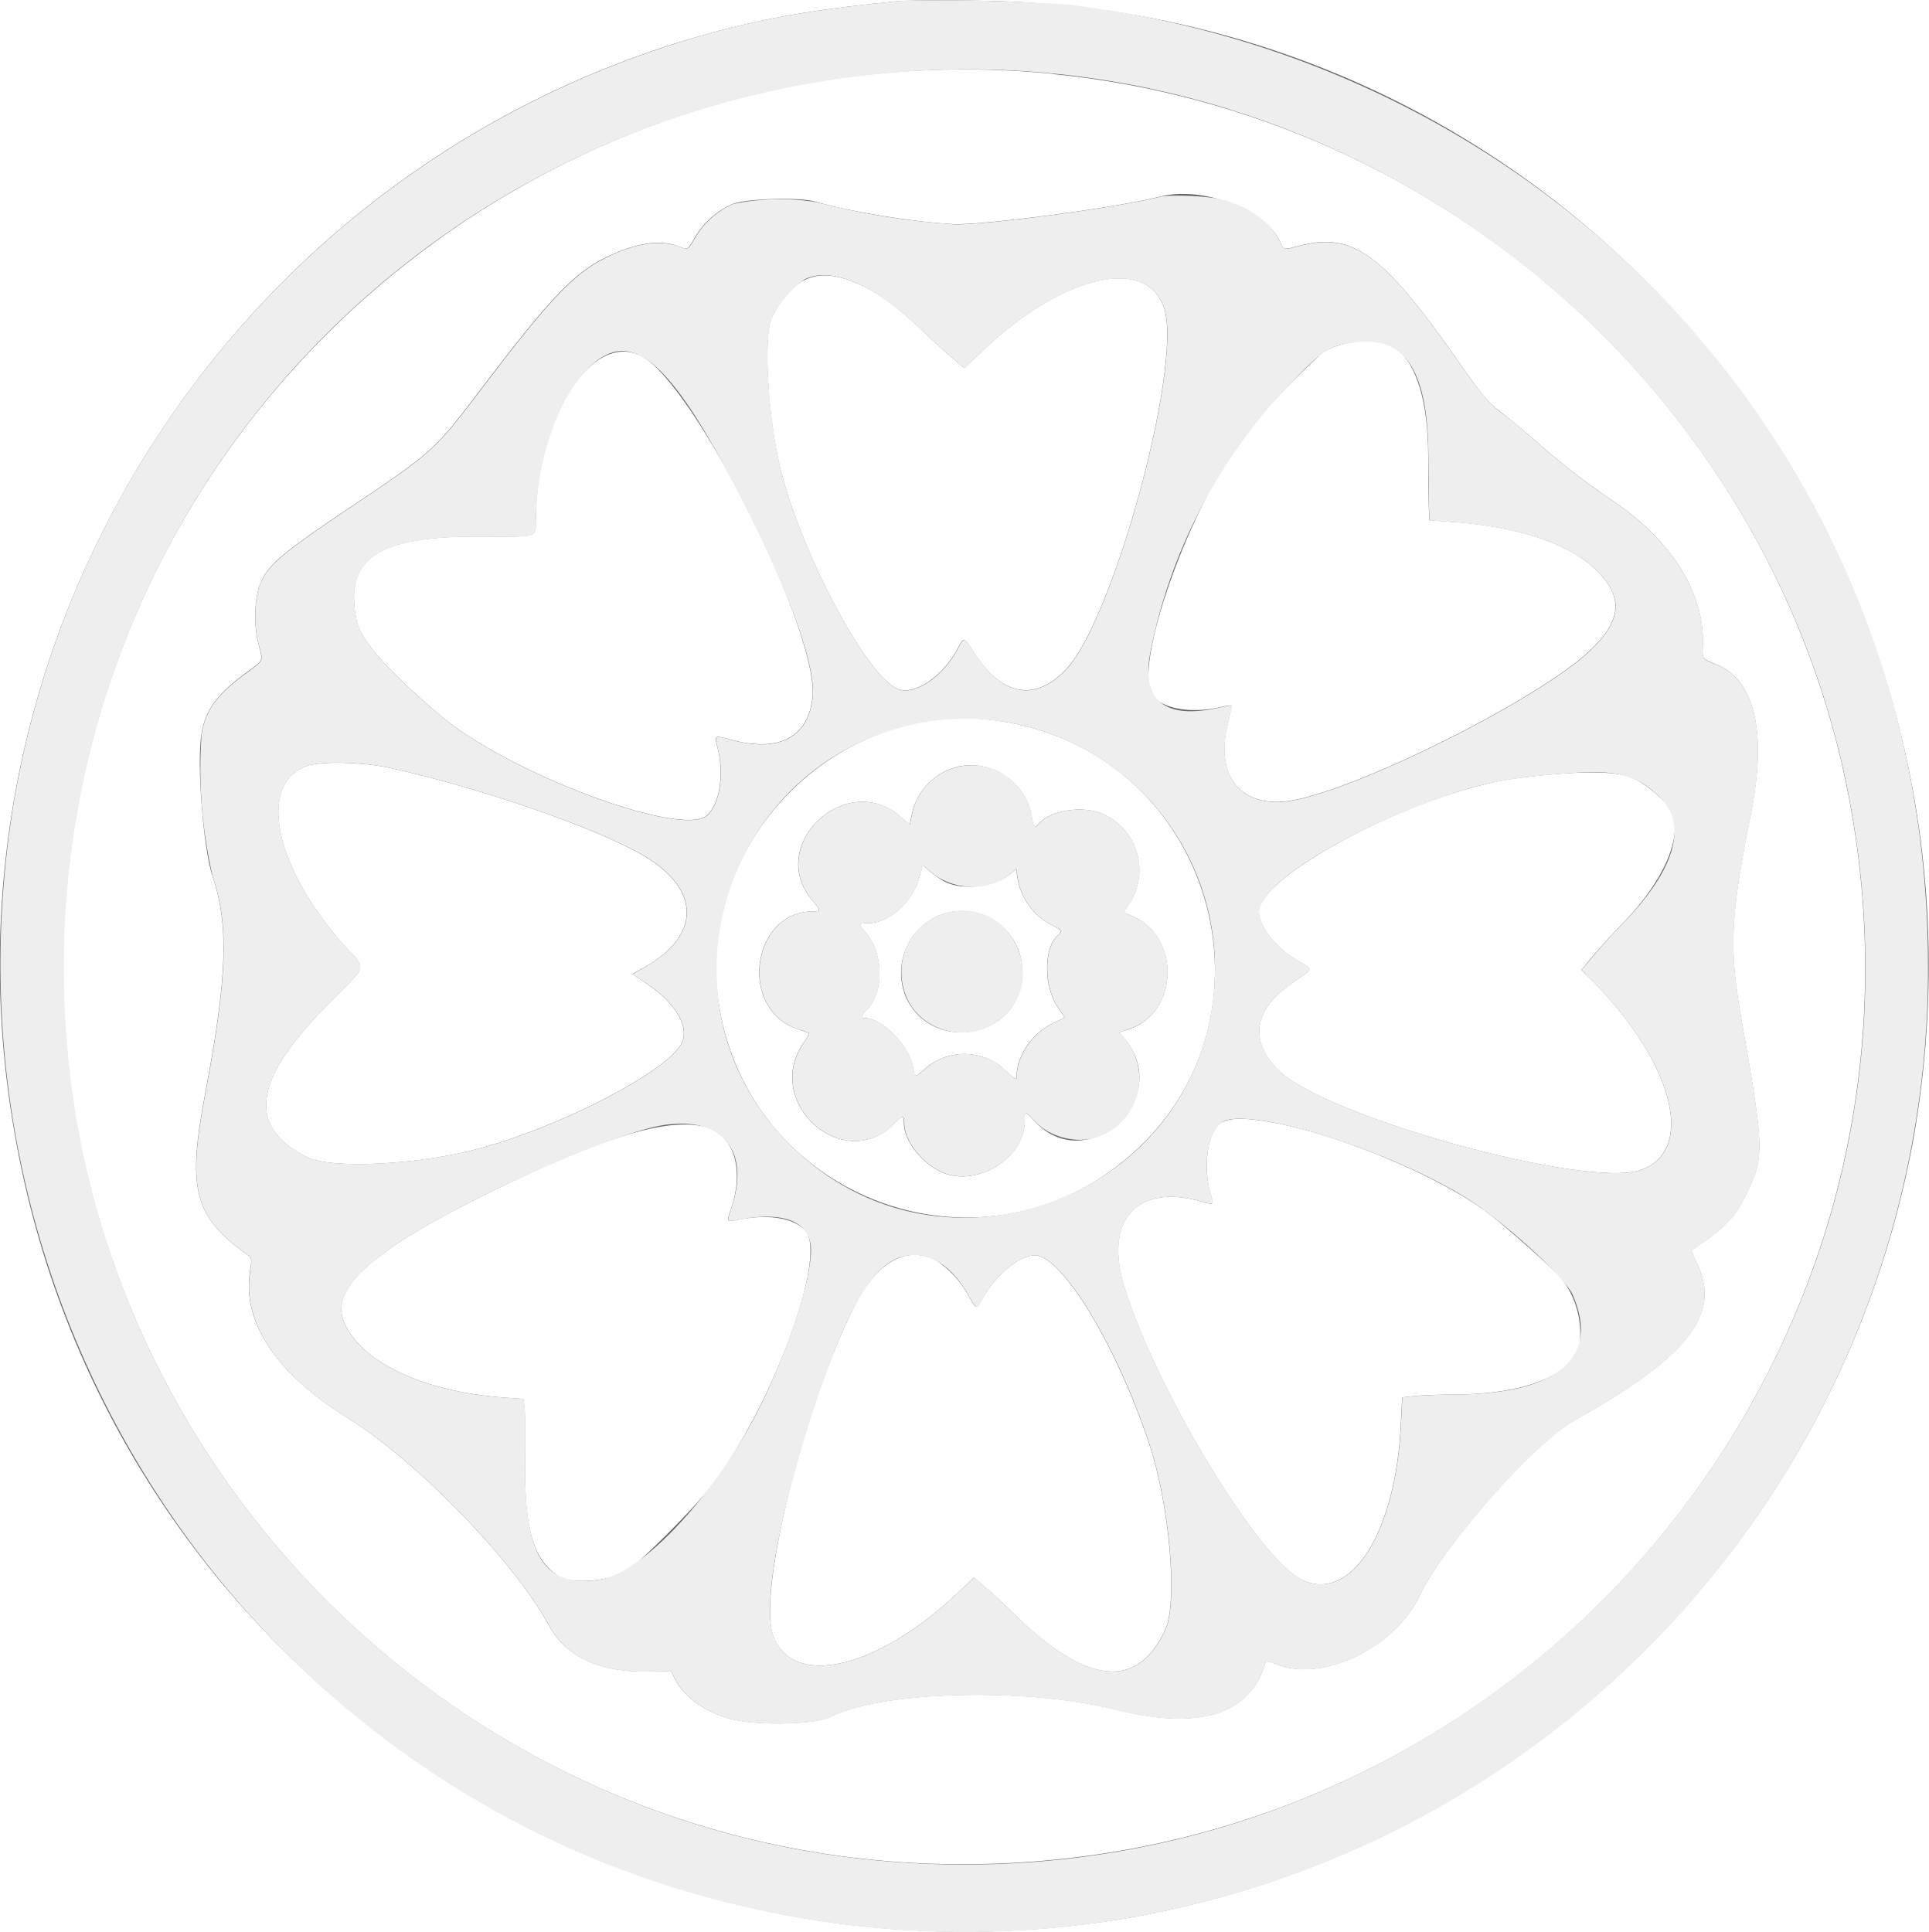
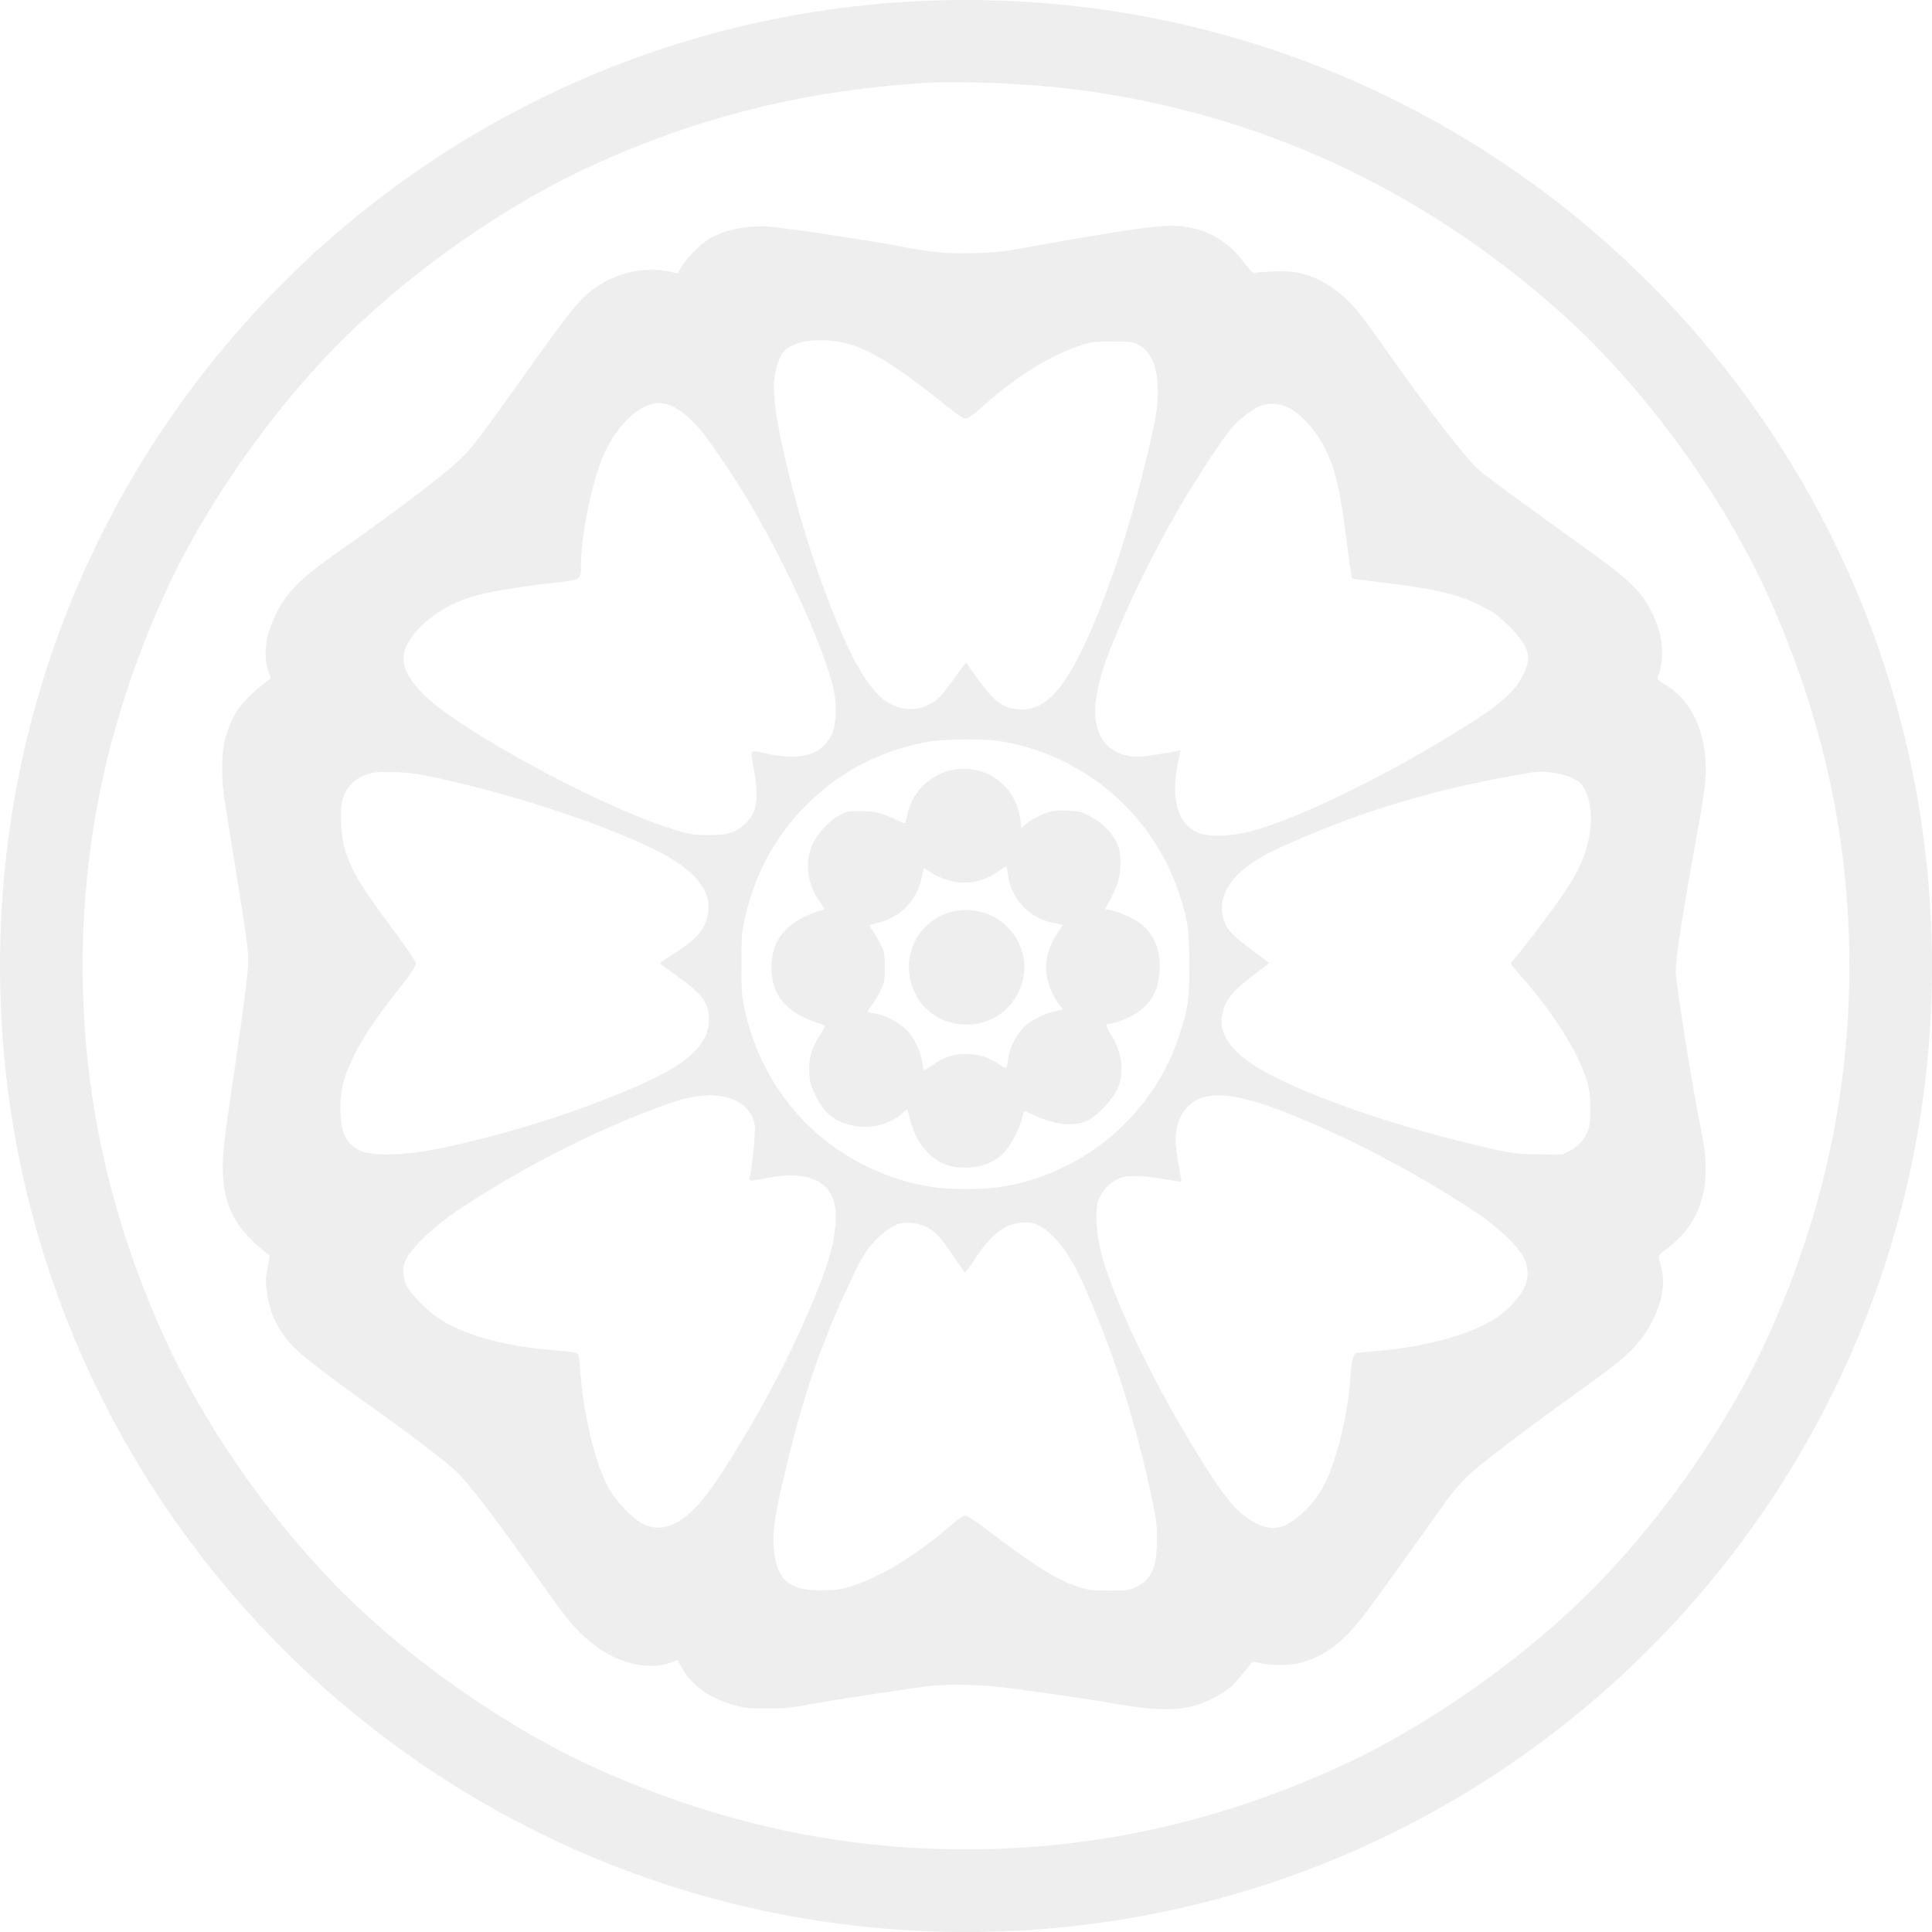
- <svg xmlns="http://www.w3.org/2000/svg" width="383.31" height="383.98" viewBox="0 0 101.42 101.59">
-   <g fill-rule="evenodd">
-     <path fill="#666" d="M47.37.04c-4.04.4-6.35.77-8.93 1.41A50.85 50.85 0 0 0 .76 59.55c4.77 27.62 31.04 46.07 58.77 41.27a50.83 50.83 0 0 0 41.07-40.84C106.16 28.76 82.76.31 51.29.03a84.62 84.62 0 0 0-3.92.01m8 3.85C76.13 5.95 93.3 21.52 97.21 41.87c5.54 28.82-16.14 55.54-45.58 56.15-29.87.62-52.89-26.3-47.54-55.6C8.5 18.31 30.93 1.46 55.36 3.88m5.61 6.46c-2.07.55-9.34 1.52-10.84 1.44-2.07-.1-5.5-.66-7.25-1.18-.81-.24-3.5-.17-4.33.11a4.32 4.32 0 0 0-2.03 1.8c-.37.65-.32.63-.9.42-1-.36-2.26-.14-3.86.65-1.6.8-2.92 2.2-6.3 6.65-2.64 3.49-2.6 3.46-7.19 6.54-3.53 2.37-4.23 2.98-4.6 3.96-.3.77-.34 2.2-.07 3.17.23.88.26.8-.56 1.4-1.63 1.18-2.25 2.03-2.45 3.31-.25 1.58.1 5.99.58 7.45.87 2.58.78 5.3-.37 11.37-.98 5.13-.6 6.55 2.23 8.57.21.16.22.2.11.9-.41 2.64 1.42 5.36 5.15 7.67 3.6 2.23 8.74 7.52 10.56 10.88.9 1.66 2.69 2.5 5.18 2.44l1.25-.02.24.47c.5.97 1.75 1.81 3.12 2.1 1.47.31 4.27.22 5.03-.16 2.68-1.37 10.24-1.56 14.92-.4 4.47 1.13 7.17.29 7.95-2.46.02-.09.2-.06.6.1 2.38.96 6.2-.87 7.5-3.6 1.24-2.63 6.03-8.06 8.14-9.23 5.96-3.32 7.72-5.56 6.48-8.2-.2-.4-.34-.74-.32-.75 1.95-1.27 2.44-1.83 3.2-3.64.59-1.39.53-2.28-.54-8.32-.7-3.91-.63-5.5.45-10.9.87-4.33.25-7.09-1.77-7.93-.8-.33-.77-.28-.74-1.02.1-2.82-1.71-5.63-5-7.78a37.09 37.09 0 0 1-3.78-2.96 48.29 48.29 0 0 0-1.86-1.54c-.65-.48-.96-.85-2.32-2.8-3.88-5.54-5.48-6.68-8.3-5.92-.79.21-.77.22-1-.29-.8-1.67-4.13-2.88-6.3-2.3m-16.4 4.37c1.18.4 2.34 1.18 3.74 2.5.7.68 1.53 1.43 1.84 1.68l.55.47.93-.89c4.2-4.03 8.74-5.08 9.59-2.21.92 3.1-2.7 16.35-5.18 18.94-1.6 1.69-3.33 1.4-4.76-.78-.6-.93-.62-.93-.89-.4-.8 1.56-2.35 2.6-3.25 2.18-1.64-.78-4.95-7-6.08-11.43-.7-2.7-.95-7.16-.48-8.08 1.04-2 2.21-2.59 4-1.98m28.87 3.66c1.05.83 1.63 2.79 1.64 5.57 0 1.04.02 2.24.03 2.66l.03.75 1.08.08c3.46.23 6.2 1.12 7.62 2.47 1.53 1.45 1.45 2.7-.27 4.32-2.67 2.52-12.05 7.24-15.66 7.87-2.63.46-4.07-1.26-3.37-4.03l.22-.95c0-.04-.27-.01-.6.07-1.47.34-2.91.12-3.52-.53-1.23-1.34 1.92-10.24 4.99-14.07a43.07 43.07 0 0 1 3.89-4.03c1.16-.74 3.11-.83 3.92-.18m-39.75.34c2.8 1.42 9.43 14.68 9.01 18.01-.25 2.04-1.75 2.83-4.18 2.2-1.05-.27-.98-.32-.78.52.32 1.34.06 2.85-.58 3.43-1.33 1.2-10.48-2.23-14.04-5.26-2.78-2.37-4.18-3.96-4.39-4.97-.67-3.27 1.07-4.46 6.47-4.43 3.06.02 2.95.05 2.95-.74 0-5.43 2.93-10.07 5.54-8.76m18.85 19.2c11.6 1.74 15.42 16.45 6.1 23.47-7.84 5.9-19.13 1.4-20.82-8.33-1.5-8.59 6.13-16.44 14.72-15.14M20.6 40.4c4.7 1.04 10.74 3.13 13.2 4.57 3.02 1.76 3.08 4.16.16 5.85l-.72.4.67.44c1.66 1.09 2.42 2.42 1.87 3.3-.91 1.48-6.3 4.26-10.46 5.4-3.23.9-7.92 1.13-9.2.48-3.17-1.62-2.81-4.07 1.18-8.08 2.04-2.05 1.95-1.8.98-2.85-3.8-4.13-4.82-8.68-2.15-9.63.76-.27 2.96-.22 4.47.12m29.83-.1a3.24 3.24 0 0 0-2.48 2.51l-.12.56-.47-.42c-2.87-2.52-7.12 1.52-4.64 4.4.45.54.45.57.05.57-3.28 0-3.96 5.17-.81 6.2l.58.2c.02.02-.1.25-.28.5-2.19 3.18 2.13 6.99 4.8 4.23.4-.42.47-.42.47.02 0 .87.87 2.02 1.9 2.53 1.84.9 4.45-.66 4.45-2.64 0-.56.02-.56.49-.04 2.75 3.05 7.4-1.17 4.76-4.31l-.28-.32.54-.18c2.57-.86 2.7-4.8.2-5.91l-.51-.23.31-.47a3.22 3.22 0 0 0-1.33-4.67c-1.03-.5-2.82-.25-3.43.48-.22.26-.3.2-.37-.34a3.25 3.25 0 0 0-3.83-2.67m35.48.63c.77.38 1.82 1.3 2.01 1.77.56 1.34-.46 3.66-2.57 5.83-.55.57-1.27 1.35-1.6 1.75l-.59.72.7.7c4.2 4.33 5.29 8.84 2.39 9.83-2.88.97-16.58-2.81-19.03-5.26-1.59-1.59-1.28-3.26.85-4.67 1-.66 1-.62.23-1.05-1.12-.64-1.96-1.63-2.1-2.5-.3-1.88 8.34-6.44 13.5-7.12 3.23-.42 5.37-.42 6.2 0m-36.22 5.43c.96.5 2.72.27 3.53-.47l.22-.2.07.45a3.37 3.37 0 0 0 1.8 2.5c.52.26.58.34.33.54-.76.63-.76 2.7 0 3.8l.36.52-.69.34c-1.05.52-1.84 1.7-1.84 2.73 0 .24-.04.22-.58-.27a3.13 3.13 0 0 0-4.22-.12c-.58.51-.56.51-.64-.02-.19-1.17-1.62-2.63-2.58-2.63-.2 0-.15-.15.13-.43.91-.85.9-2.94 0-4-.46-.53-.45-.55.04-.55 1.12 0 2.37-1.1 2.72-2.37l.19-.7.35.32c.2.18.56.42.8.56m-.32 1.79a3.29 3.29 0 0 0-1.73 4.24c1.33 3.02 5.92 2.25 6.13-1.03a3.18 3.18 0 0 0-4.4-3.21m17.62 10.88c3.68.7 8.87 2.9 11.36 4.82.87.67 3.28 2.8 3.74 3.33a4.7 4.7 0 0 1 1.02 3.18c0 1.76-2.58 2.94-6.5 2.97-.88 0-1.88.04-2.23.08l-.63.07-.07 1.42c-.27 5.76-2.66 9.45-5.25 8.15-2.26-1.13-7.61-9.98-9.28-15.34-1.1-3.54.64-5.5 4.04-4.53.68.2.67.2.47-.47-.38-1.35-.16-3.03.47-3.59.4-.36 1.29-.38 2.86-.09m-29.91.22c1.5.38 2.1 2.19 1.39 4.28-.26.76-.29.73.47.59 1.54-.29 2.86-.06 3.43.6 1.18 1.33-1.75 9.26-4.96 13.44-.96 1.24-3.89 4.16-4.52 4.5-1 .52-2.85.64-3.5.22-1.32-.85-1.8-2.48-1.76-5.96.02-1.37 0-2.69-.03-2.93l-.06-.43-1-.07c-4.19-.3-7.46-1.81-8.4-3.9-.85-1.85 1.46-3.89 7.98-7.06 5.72-2.78 9.03-3.77 10.96-3.28m12.16 7.02a5.32 5.32 0 0 1 1.7 1.84c.45.79.4.78.77.13.69-1.22 1.92-2.23 2.72-2.23 1.43 0 4.32 4.78 6.03 9.95 1.06 3.22 1.5 8.3.83 9.74-1.45 3.15-4.09 2.91-7.81-.7-.61-.6-1.37-1.3-1.68-1.56l-.57-.48-.87.82c-4.26 4.02-8.72 5.03-9.7 2.18-.78-2.26 1.62-11.96 4.27-17.24 1.18-2.36 2.76-3.25 4.3-2.45" />
-     <path fill="#eee" d="M56.21.24C82 3.4 100.9 24.12 101.37 49.72a50.66 50.66 0 0 1-59.48 51.1C14.45 96.08-3.93 69.82.75 42.04A50.82 50.82 0 0 1 35.1 2.42C39 1.15 42 .57 47.37.04a94.8 94.8 0 0 1 8.84.2m-8.84 3.54C20.11 5.88.4 29.82 3.72 56.78c2.65 21.48 20.12 38.65 41.7 40.98 31.82 3.45 57.82-24.6 51.8-55.9-4.47-23.24-26.26-39.9-49.85-38.08M64.3 10.5c1.38.37 2.53 1.2 2.98 2.15.24.5.22.5 1 .29 2.83-.76 4.43.38 8.31 5.93 1.36 1.94 1.67 2.3 2.32 2.8.3.21 1.14.9 1.86 1.53a37.1 37.1 0 0 0 3.78 2.96c3.29 2.15 5.1 4.96 5 7.78-.03.74-.07.7.74 1.02 2.02.84 2.64 3.6 1.77 7.93-1.08 5.4-1.15 6.99-.45 10.9 1.07 6.04 1.13 6.93.54 8.32-.76 1.81-1.25 2.37-3.2 3.64-.02.01.13.35.32.75 1.24 2.64-.52 4.88-6.48 8.2-2.1 1.17-6.9 6.6-8.15 9.23-1.3 2.73-5.1 4.56-7.5 3.6-.4-.16-.57-.19-.6-.1-.77 2.75-3.47 3.59-7.94 2.47-4.68-1.17-12.24-.98-14.92.39-.76.38-3.56.47-5.03.16-1.37-.29-2.62-1.13-3.12-2.1l-.24-.47-1.25.02c-2.5.06-4.28-.78-5.18-2.44-1.82-3.36-6.95-8.65-10.56-10.88-3.73-2.3-5.56-5.03-5.15-7.67.1-.7.1-.74-.1-.9-2.85-2.02-3.22-3.44-2.24-8.57 1.15-6.07 1.24-8.8.37-11.37a25.14 25.14 0 0 1-.58-7.45c.2-1.28.82-2.13 2.45-3.3.82-.61.8-.53.56-1.41-.27-.97-.24-2.4.06-3.17.38-.98 1.08-1.59 4.61-3.96 4.59-3.08 4.55-3.05 7.2-6.54 3.37-4.44 4.7-5.85 6.3-6.65 1.59-.8 2.86-1 3.86-.65.57.2.52.23.9-.42a4.32 4.32 0 0 1 2.02-1.8 12.1 12.1 0 0 1 4.33-.1 39.5 39.5 0 0 0 7.25 1.17c1.5.08 8.77-.9 10.84-1.44.53-.14 2.6-.05 3.32.15m-22 4.19a5.99 5.99 0 0 0-1.7 2c-.47.93-.21 5.38.48 8.1 1.13 4.42 4.44 10.64 6.08 11.42.9.42 2.46-.62 3.25-2.18.27-.53.29-.53.9.4 1.42 2.18 3.14 2.47 4.75.78 2.47-2.59 6.1-15.85 5.18-18.94-.85-2.87-5.4-1.82-9.6 2.21l-.92.89-.55-.47c-.31-.25-1.14-1-1.84-1.67-2.4-2.29-4.64-3.23-6.03-2.54m29.2 3.29c-1.56.14-1.9.35-3.83 2.39a28.14 28.14 0 0 0-7.17 13.88c-.52 2.6.76 3.63 3.69 2.94.33-.08.6-.11.6-.07l-.22.95c-.7 2.77.74 4.49 3.37 4.03 3.6-.63 13-5.35 15.66-7.87 1.72-1.63 1.8-2.87.27-4.32-1.42-1.35-4.16-2.24-7.62-2.47l-1.08-.08-.03-.75-.03-2.66c-.02-4.32-1.16-6.2-3.61-5.97m-39.6.67c-2.04.97-3.72 4.96-3.72 8.83 0 .8.11.76-2.95.74-5.4-.03-7.14 1.16-6.47 4.43.21 1.01 1.61 2.6 4.39 4.97 3.56 3.03 12.7 6.46 14.04 5.26.64-.58.9-2.1.58-3.43-.2-.84-.27-.8.78-.52 2.43.63 3.93-.16 4.18-2.2.2-1.62-1.1-5.32-3.66-10.35-3.3-6.5-5.28-8.63-7.17-7.73m16.97 19.28c-10.59 1.64-14.91 14.53-7.44 22.15 8.22 8.38 22.47 2.55 22.46-9.2a13.14 13.14 0 0 0-15.02-12.95m-32.73 2.35c-2.67.95-1.66 5.5 2.15 9.63.97 1.05 1.06.8-.98 2.85-4 4.01-4.35 6.46-1.18 8.08 1.28.65 5.97.41 9.2-.48 4.17-1.14 9.55-3.92 10.46-5.4.55-.88-.21-2.21-1.87-3.3l-.67-.43.72-.41c2.92-1.69 2.86-4.09-.15-5.85-2.47-1.44-8.51-3.53-13.21-4.57-1.51-.34-3.71-.4-4.47-.12m36.3.25c.92.4 1.67 1.4 1.83 2.44.08.54.15.6.37.34.6-.73 2.4-.98 3.43-.48a3.22 3.22 0 0 1 1.33 4.67l-.31.47.5.23c2.51 1.1 2.38 5.05-.2 5.9l-.53.19.28.32a3.25 3.25 0 0 1-1.2 5.09c-1.13.51-2.7.17-3.56-.78-.47-.52-.49-.52-.49.04 0 1.98-2.61 3.53-4.44 2.64-1.04-.51-1.9-1.66-1.9-2.53 0-.44-.08-.44-.48-.02-2.67 2.76-6.99-1.05-4.8-4.23.18-.25.3-.48.28-.5a6.08 6.08 0 0 0-.58-.2c-3.15-1.03-2.47-6.2.81-6.2.4 0 .4-.03-.05-.56-2.48-2.9 1.77-6.93 4.64-4.41l.47.42.12-.56a3.2 3.2 0 0 1 4.47-2.28m29.14.2c-2.6.23-3.96.53-6.2 1.35-5.17 1.9-9.37 4.64-9.15 5.98.13.86.97 1.85 2.1 2.49.75.43.76.39-.24 1.05-2.13 1.4-2.44 3.08-.85 4.67 2.45 2.45 16.15 6.23 19.03 5.26 2.9-.99 1.8-5.5-2.4-9.82l-.69-.71.6-.72c.32-.4 1.04-1.18 1.59-1.75 2.8-2.87 3.44-5.28 1.8-6.73-1.32-1.19-2.26-1.37-5.6-1.07m-33.22 5.45c-.35 1.28-1.6 2.37-2.72 2.37-.5 0-.5.02-.04.55.9 1.06.91 3.15 0 4-.28.28-.33.43-.13.43.96 0 2.4 1.46 2.58 2.63.08.53.06.53.64.02a3.13 3.13 0 0 1 4.22.12c.54.5.58.51.58.27 0-1.03.8-2.21 1.84-2.73l.69-.34-.36-.52c-.76-1.1-.76-3.17 0-3.8.25-.2.2-.28-.34-.54a3.37 3.37 0 0 1-1.79-2.5l-.07-.46-.22.2c-1.12 1.03-3.11 1-4.34-.08l-.35-.31-.2.7m3.4 1.9c1.73.6 2.61 2.97 1.69 4.55-1.68 2.86-5.98 1.8-6.02-1.5a3.21 3.21 0 0 1 4.33-3.05m12.8 10.8c-.92.23-1.36 2.14-.88 3.82.2.67.2.66-.47.47-3.4-.97-5.14.99-4.04 4.53 1.67 5.36 7.02 14.21 9.28 15.34 2.6 1.3 4.98-2.4 5.25-8.15l.07-1.42.63-.07a32.2 32.2 0 0 1 2.22-.08c5.35-.04 7.56-1.95 6.1-5.26-.43-.96-3.69-3.91-5.67-5.13-3.87-2.37-10.52-4.52-12.49-4.05m-29.57.26c-2.1.3-7.7 2.64-11.92 4.96-4.1 2.26-5.62 3.95-4.92 5.49.95 2.08 4.22 3.6 8.4 3.89l1.01.07.06.43c.04.24.05 1.56.03 2.93-.06 4.93 1 6.6 3.94 6.14 2.1-.32 5.68-4.05 7.98-8.28 1.61-2.99 2.97-6.84 3.1-8.83.12-1.62-1.24-2.29-3.71-1.83-.76.14-.73.17-.47-.6 1.01-2.98-.46-4.82-3.5-4.37m12.7 6.88c-1.63.29-2.94 2.37-4.63 7.34-1.98 5.83-2.95 10.94-2.38 12.6.98 2.84 5.44 1.83 9.7-2.2l.87-.81.57.48c.31.26 1.07.97 1.68 1.56 3.72 3.61 6.36 3.85 7.81.7.67-1.44.23-6.52-.83-9.74-1.7-5.17-4.6-9.95-6.03-9.95-.8 0-2.03 1-2.72 2.23-.36.65-.32.66-.77-.13-.88-1.55-2.05-2.3-3.26-2.08" />
-   </g>
+ <svg xmlns="http://www.w3.org/2000/svg" version="1.0" width="100%" height="100%" viewBox="0 0 1440 1440">
+   <path fill="#eee" d="M670 912.1c-5.6 1.6-14 8-20.4 15.5-4.3 5.1-7.9 11-13.4 22.4-22.4 46.7-36.4 86.4-49.7 141.5-9.4 38.7-11.2 51.2-9.5 65.1 2.7 21.8 11.7 29 36 28.7 9.3 0 13.2-.6 20.4-2.7 21.9-6.5 48.2-22.4 74.4-44.9 6.1-5.2 10.1-8 11.7-8 1.6 0 8.7 4.8 20.2 13.5 34 25.7 48.7 34.7 65.3 39.9 6.4 2.1 9.6 2.4 22 2.4 14 0 14.7-.1 20.3-2.9 11.2-5.7 14.9-14.3 15-34.6 0-11.9-.4-15.6-3.7-31-11.8-55.6-26.8-103.3-47.6-152-9.6-22.5-18-36.2-27.9-45.2-7.8-7.2-12.7-9.2-21-8.6-13.5 1-23.5 8.8-36.2 28.3-3.4 5.3-6.5 9.3-6.9 8.8-.4-.4-3.9-5.6-7.9-11.4-9.6-14.3-14.2-19.3-20.6-22.4-6-3-14.9-4-20.5-2.4zm228.7-94.7c-11.3 2.5-19.3 11.3-21.7 24.1-1.4 7.2-.8 15.1 2 29.7 1 5.1 1.7 9.4 1.5 9.6-.2.2-5.6-.7-12.1-1.9-6.7-1.2-16.1-2.3-21.4-2.3-8.4 0-10.1.3-14.6 2.6-6.6 3.5-11.7 9.3-13.9 15.8-2.3 6.9-1.6 22.5 1.6 36 8 34.3 39.4 100 75.2 157.2 14.2 22.7 22.7 34 30.3 40.1 12.7 10.3 23.2 13 32.6 8.4 10-4.9 21-15.9 27.5-27.5 9.7-17.3 19.1-54.3 20.8-82.4.8-12.5 2-17.5 4.3-18.2.9-.3 7.7-1 15-1.6 35.8-2.8 71-12.5 88.9-24.3 8.5-5.7 17.3-14.9 21-22 3.9-7.6 3.9-16.2-.2-23.7-5-9.3-20-23.3-36.5-34.2-39.2-25.8-83.4-49.6-125.6-67.5-37.6-16-59.6-21.3-74.7-17.9zM521 817c-9.3 1.1-17.5 3.4-33.5 9.5-49.3 18.6-102.2 46-147.5 76.4-16.6 11.2-32.4 26.3-37.3 35.6-3 5.8-2.8 13.6.5 20.1 3.2 6.1 14.6 17.8 22.9 23.5 18.1 12.3 47.8 20.9 82.4 23.9 20 1.7 21.4 2 22.4 3.8.5.9 1.2 6 1.5 11.2 2.4 32.9 10.6 67.5 20.4 86.5 5.6 10.8 18.6 24.6 26.7 28.5 17.2 8.2 35.1-2.8 55.7-34 31.9-48.5 58.6-99.8 77.5-149 9.1-23.9 12.4-45.1 8.9-57.3-4.9-16.9-22.2-23.1-49.8-17.7-14 2.7-13.8 2.7-12.8-1.3 1.6-6 4.2-33.2 3.6-37.5-1.6-12.1-11.2-20.3-25.9-22.2-3.9-.5-7.6-.9-8.2-.8-.5 0-3.9.4-7.5.8zm621-241.3c-62.6 10.3-113.8 24.6-167.4 47-30.6 12.7-43.4 20.1-53.6 30.9-12.9 13.6-13.8 30.6-2.2 42.8 2 2.1 9 7.8 15.5 12.6l11.8 8.8-8.3 6.3c-15.9 12-21.3 17.3-24.3 24.1-7.7 17-.9 31.5 21.7 46.2 25.6 16.7 89.3 40.2 150.4 55.5 38.3 9.6 43.4 10.5 62 10.5l17 .1 6-3c6.5-3.4 11.4-9.4 13.6-16.8 1.8-6.3 1.5-25-.6-32.5-5.6-20.8-24.2-51.2-47.2-77.5-11.9-13.6-11.2-12.2-8.2-15.4 4.2-4.5 26.3-33.5 35.2-46.3 14.3-20.3 20.7-35.9 22.2-53.9 1.2-13.9-3-28.5-9.3-32.8-7.6-5.3-23.7-8.4-34.3-6.6zm-865.6.6c-11.9 3.1-19.1 10.4-21.5 21.6-1.6 7.7-.6 25.8 1.9 34.3 4.9 16.4 12.1 28.4 36.3 60.9 11.4 15.3 16.9 23.5 16.9 25.2 0 1.7-3.5 7-10.7 16.2-18.4 23.3-28.1 37.5-34.8 51-8.2 16.4-10.6 25.4-10.8 40-.2 17.1 3.9 26.7 13.5 31.6 9.5 4.9 33.5 4.4 60.4-1.1 50.1-10.3 105.1-27.8 150.1-47.7 35.5-15.7 50.8-30.2 50.7-48.3 0-12.4-4.5-18.6-23.3-32.2-6.9-5-12.8-9.3-13.1-9.6-.3-.2.3-.9 1.3-1.6 21.5-13.1 29.2-20.1 32.7-29.2 7.6-20.5-5.3-38.3-39.5-54.9-41.7-20.3-112.4-43-169.5-54.5-13.2-2.7-33.5-3.5-40.6-1.7zM743 650.1c-14.8 10.7-35 10.3-51.1-1.2-1.7-1.2-3.1-2-3.3-1.8-.1.2-.8 3.1-1.5 6.4-3.8 17.9-15.8 30.3-33.6 34.6-2.7.7-5.2 1.3-5.3 1.5-.2.1 1 2.3 2.8 4.9 1.7 2.5 4.3 7.1 5.8 10.3 2.4 5 2.7 6.9 2.7 16.2 0 9.8-.2 11-3.3 17.4-1.8 3.9-4.8 8.9-6.8 11.2-1.9 2.4-3.1 4.5-2.7 4.7.5.2 2.9.7 5.4 1.1 6.9 1 18.2 6.8 23.5 12.1 5.4 5.5 10 14.8 11.6 23.6.6 3.5 1.3 6.5 1.4 6.7.1.2 3.1-1.7 6.7-4.1 8.9-6.1 15.4-8.2 25.2-8.1 9.1.1 16.4 2.4 24.5 7.9 5.5 3.7 5.3 3.9 6.5-5 1.1-8.1 6.7-18.6 12.7-23.9 5.5-4.8 16.6-10.1 23.6-11.2 4.5-.7 5.1-1.4 2.7-3.4-.8-.7-2.8-3.5-4.4-6.4-9.1-16.3-8.5-32.2 1.9-47.8 2.2-3.3 4-6.1 4-6.3 0-.1-2.8-.8-6.2-1.5-9-1.7-16.1-5.4-22.4-11.5-6.7-6.6-11.4-16-12.1-24.5-.4-3.5-1-6-1.7-5.9-.6 0-3.6 1.9-6.6 4zm-14.5 29c17.8 3.3 31.7 17.6 34.5 35.6 2.1 12.8-2.7 27.1-12.2 36.6-20.3 20.3-56.1 14.8-68.6-10.6-16.1-32.6 10.7-68.2 46.3-61.6zm-34.9-126.5c-28.2 4.4-56.7 17-78.6 34.8-31.5 25.6-51.4 58.3-60.2 98.6-2 9.2-2.2 13.3-2.2 33 0 19.3.3 23.9 2.2 32.5 6.6 30.7 20.8 58.5 41.4 80.9 24.4 26.7 58.5 45.3 94.7 51.7 16.2 2.9 42 2.9 58.1.1 59.6-10.6 109.5-53 128.9-109.4 7.5-21.9 8.6-29.1 8.6-55.8-.1-25.7-1.1-32.9-7.5-52.5-19.7-60.7-73.2-105.6-136.5-114.5-10-1.4-38.4-1.1-48.9.6zm37.7 22.4c15.9 4.9 27.3 19.1 29.3 36.5l.7 5.6 2.1-1.9c3.6-3.3 9.9-6.8 16.3-9.2 5.3-1.9 7.7-2.2 15.6-1.8 8 .3 10.3.8 15.8 3.5 11 5.4 19 13.8 22.5 23.5 2.1 5.8 2 18.1-.1 25.4-.9 3.2-3.4 9.2-5.6 13.2-2.1 4.1-3.9 7.5-3.9 7.8 0 .2.9.4 1.9.4 3.5 0 16.5 5.2 21.8 8.7 12.7 8.4 18.3 22.4 16.3 40.3-1.5 13-6.8 21.7-17.5 28.5-5.2 3.3-16 7.5-19.4 7.5-3.4 0-3.2 1.7.9 8.1 8.6 13.4 10.4 29 4.5 41.3-3.5 7.3-13.7 18.3-20.7 22.1-10.1 5.5-23.9 4.5-40.4-3-4.2-1.9-7.8-3.5-7.9-3.5-.1 0-.8 2.1-1.5 4.7-2 8.3-8.6 20.9-13.5 26.2-8.3 8.8-20.9 12.7-35.6 11-16.4-1.9-29.5-15.4-34.6-35.5-1-3.8-1.9-7.1-2-7.3-.2-.3-1.6.7-3.1 2.1-9.8 9.2-25.7 12.9-39.5 9.3-12.7-3.3-19.4-9-25.9-22.2-3.6-7.3-4.2-9.4-4.6-16.7-.5-10.5 1.4-17.5 7.4-27.2 2.4-4 4.4-7.4 4.4-7.7 0-.3-3-1.5-6.7-2.7-16.8-5.5-27.7-14.9-31.4-27.2-3-9.9-2.4-22.8 1.6-31.6 4.8-10.7 16.7-19.7 32.2-24.2l4.1-1.3-4.4-6.4c-8.6-12.5-10.5-27-5.5-40.4 3.1-8.2 12.1-18.4 20.1-22.8 6.3-3.5 6.8-3.6 17-3.5 10.9.1 16.6 1.6 28.2 7.5 2.2 1.1 4.1 1.9 4.2 1.7.2-.2.8-2.4 1.5-5.1 2.4-10 5.3-15.8 10.6-21.5 11.7-12.6 28.5-17.2 44.8-12.2zm206.8-272c-5.7 2.6-15.6 10.5-20.7 16.7-5 5.9-21.4 30.4-31.6 47.3-22.8 37.6-43.8 79.8-58.4 117.2-6.3 16.2-9 26.1-10.6 38.4-3.1 25.5 8.9 41.4 31.3 41.4 5.3 0 26.8-3.3 30.3-4.6 1.4-.5 1.6-.2 1.1 1.7-4.3 18.8-4.8 31.6-1.4 42.4 2.9 9.4 8.8 15.5 17.4 18 8.1 2.4 23.5 1.6 36.7-1.9 35.7-9.4 100.6-41 158.1-77 28.4-17.7 38.3-26.5 45.3-40.3 6.4-12.8 4-20.8-10.9-35.7-7.7-7.6-10.9-10-19.2-14.3-18.2-9.4-37.1-13.8-77.5-18.4-10.7-1.3-19.8-2.5-20.2-2.8-.4-.3-2.1-11.9-3.8-25.6-4.9-39.7-8.7-56-16.4-71.3-6.8-13.6-18.4-26.3-28.1-30.8-6.4-3-15.2-3.2-21.4-.4zM484 301.6c-12.9 4.7-26.3 19.4-34.1 37.4-8.9 20.7-16.9 60-16.9 83.2 0 9.9-.2 10-19.5 12.1-23.4 2.6-46.7 6.4-57.4 9.2-18.4 5-33.2 13.5-44.7 25.8-15.2 16.3-14.1 29.9 4 48 26.5 26.7 130 82.9 184.1 100.1 14.6 4.6 16.9 5 28.5 5 14 .1 20.3-1.8 26.8-7.8 9.4-8.6 11.1-18.1 7.2-40.6-2.9-16.5-3.8-15.1 8.8-12.4 26.2 5.7 41.4 1.4 49.1-14.1 2.9-5.9 3.9-18.6 2.2-29.3-4.3-27.3-34.6-95.4-65.4-146.7-10.4-17.3-28.3-43.7-34.5-51-14.3-16.7-26.9-23-38.2-18.9zm118.5-47.5c-4 .5-9.4 2.1-12.5 3.7-4.7 2.3-5.9 3.5-8.3 8.2-6.2 12.5-6.4 28.1-.7 56.3 10.1 50.3 26.9 104.5 45.7 148.2 18.2 42.1 32.4 57.9 51.8 57.9 6.1 0 8.2-.5 13.8-3.2 7.1-3.5 8.9-5.5 20.7-22 3.6-5 6.7-9.1 7-9.1.3 0 1.7 1.9 3.2 4.2 1.5 2.3 6.2 8.7 10.5 14.2 9 11.5 14.8 15.3 25 16.2 22.4 2 38.6-18.1 61.8-76.7 12.4-31.4 23.5-67.4 33.4-108.1 7.4-30.2 9.1-39.8 9.1-51.7 0-18.5-4.8-30.2-14.5-35.2-4.7-2.4-5.8-2.5-20-2.4-14.1 0-15.5.2-24.2 3.2-23.6 8.1-48.1 23.6-73.9 46.9-5.5 4.9-8.9 7.3-10.6 7.3-1.7 0-6.4-3.1-13.9-9.1-45.7-36.7-65.3-47.6-88.9-49.2-4.1-.3-10.6-.1-14.5.4zm92-192.5c-89.7 4.8-170 24.2-250.2 60.4-63.8 28.8-131.4 75.3-184.7 127-54.5 52.9-106.9 127.3-137.6 195.3-40.5 90-60.4 180.4-60.4 275.7 0 95.3 19.9 185.9 60.4 275.7 28.8 63.8 75.3 131.4 127 184.7 52.9 54.5 127.3 106.9 195.3 137.6 90 40.5 180.4 60.4 275.7 60.4 95.3 0 185.7-19.9 275.7-60.4 68-30.7 142.4-83.1 195.3-137.6 51.7-53.3 98.2-120.9 127-184.7 40.5-89.8 60.4-180.4 60.4-275.7 0-95.3-19.9-185.9-60.4-275.7-34.2-75.7-93.2-156.3-154.5-211.1-104.5-93.3-226.7-149.4-363-166.7-30.8-3.9-81.2-6.2-106-4.9zm-79 112.9c19.8 3 42.1 6.6 49.5 8 31 5.9 39.1 6.7 60 6.2 16-.4 22.6-1.1 36.5-3.6 56.4-10.3 90.7-15.7 106.7-16.7 23.8-1.4 44.2 7.7 58.1 26.1 5.9 7.8 7.1 9 9.5 8.7 15.3-1.4 25.6-1.3 32.4.2 13 2.9 24.3 9.2 35.7 20 7.6 7.3 10.5 11.1 29.6 38.1 32 45.2 59.5 80.8 69.2 89.1 5.4 4.8 30.2 22.9 82.8 60.8 29.2 21 38 29.6 45.8 45.2 8.3 16.5 9.8 34 4.2 48.5-.4 1.2 1.1 2.6 6.1 5.5 20.8 12.2 32.2 40 29.4 72.1-.5 5.6-2.9 21.3-5.4 34.9-11.4 62.6-16.6 96-16.6 106.2 0 9.3 12.5 87.3 19.7 122.7 7.6 37.6-1 65.2-26.1 84-5.2 3.9-6.6 5.4-6.2 7 .3 1.1 1.2 4.9 2.1 8.5 3.8 15-2.8 36.3-16.7 53.7-7 8.9-17.1 17.3-41.4 34.7-41.8 29.9-79.9 58.9-87.9 67-4.4 4.5-11.4 12.8-15.5 18.6-22.2 31.3-51.3 71.8-58.2 81-17.1 22.8-32 34.2-50.3 38.5-7.7 1.9-21.3 1.9-29 .1-5.4-1.3-6-1.3-7.1.2-4.5 6.3-12.3 15.3-16.2 18.6-2.6 2.1-8.7 5.8-13.7 8.2-19.3 9.3-36.2 9.7-79.5 1.9-16.9-3-65.1-9.8-82.5-11.6-14.6-1.5-39.3-1.5-49.5-.1-52.9 7.7-72.2 10.7-86.5 13.4-14.4 2.7-19.4 3.2-32.5 3.2-13.1 0-16.8-.3-24-2.3-18.4-4.9-32.3-14.6-39.6-27.6l-3.5-6.3-4.8 1.9c-11 4.1-23.7 3.4-38.2-2.2-10-3.8-19.7-10.4-29.2-19.7-8.6-8.4-12.1-13-37.7-49.2-26.9-37.9-47.1-64.1-55.1-71.5-9.3-8.6-35.7-28.6-66.4-50.4-26.5-18.8-47.4-34.8-54.1-41.6-12-12.1-18.4-25.2-20.6-42.1-.9-7-.8-9.8.7-17.4 1-5 1.6-9.2 1.4-9.4-25.6-19.1-34.9-36.9-34.9-66.6 0-8.9 1.2-20 5-45.6 11.6-79.4 14-98 14-107.9 0-8.1-1.8-20.9-10-71.5-3.2-20.1-6.7-41.5-7.6-47.5-2.6-16.5-2.4-35.9.5-46 5.2-18.6 11.8-27.7 30.8-42.5l3.2-2.5-1.9-5.5c-3.9-11-2.2-25.6 4.5-39.7 8.8-18.8 18.1-28.3 48.5-49.6 46.4-32.6 82.7-60.4 93.1-71.4 7.7-8.2 13.2-15.5 43.5-58 38.8-54.4 43.2-59.7 57.5-69 14.8-9.6 34.7-13.5 51.1-10l6.7 1.4 4-6.2c4.6-7.1 13.6-15.9 20.3-19.8 10.9-6.3 26.8-9.7 42.8-8.9 4.1.2 23.7 2.8 43.5 5.7zM1440 720a720 720 0 0 1-720 720A720 720 0 0 1 0 720 720 720 0 0 1 720 0 720 720 0 0 1 1440 720Z" />
</svg>
